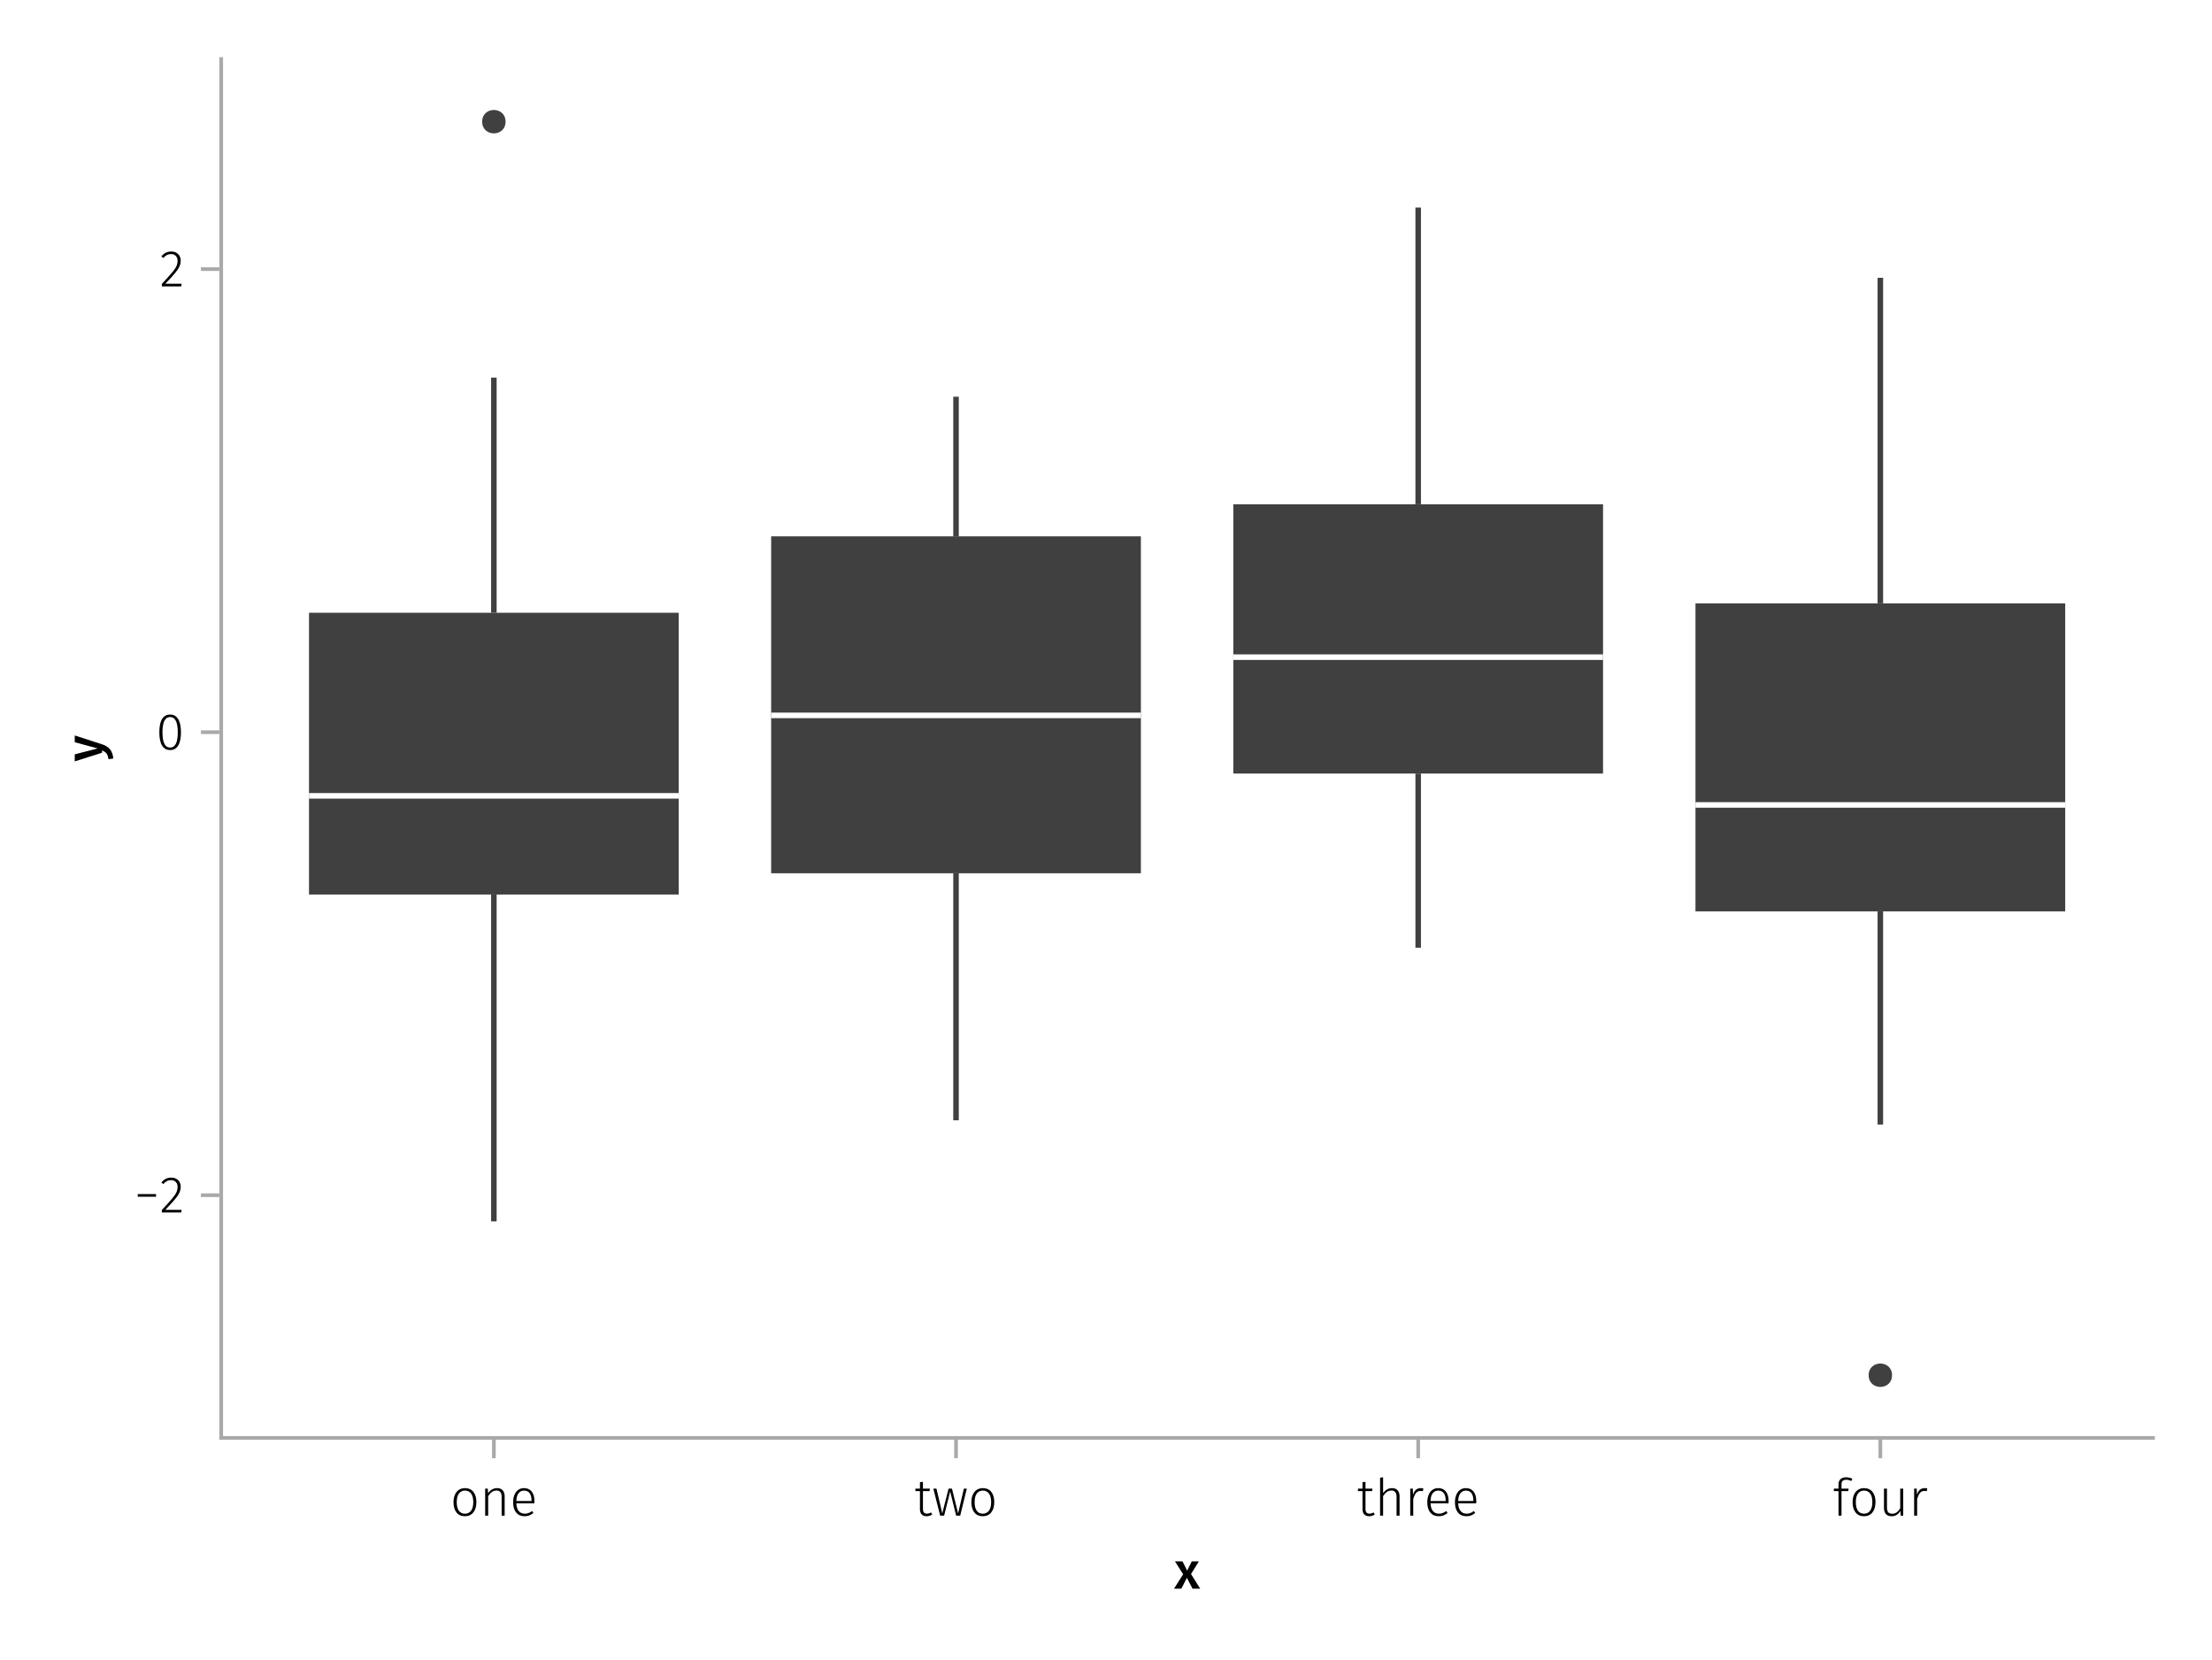
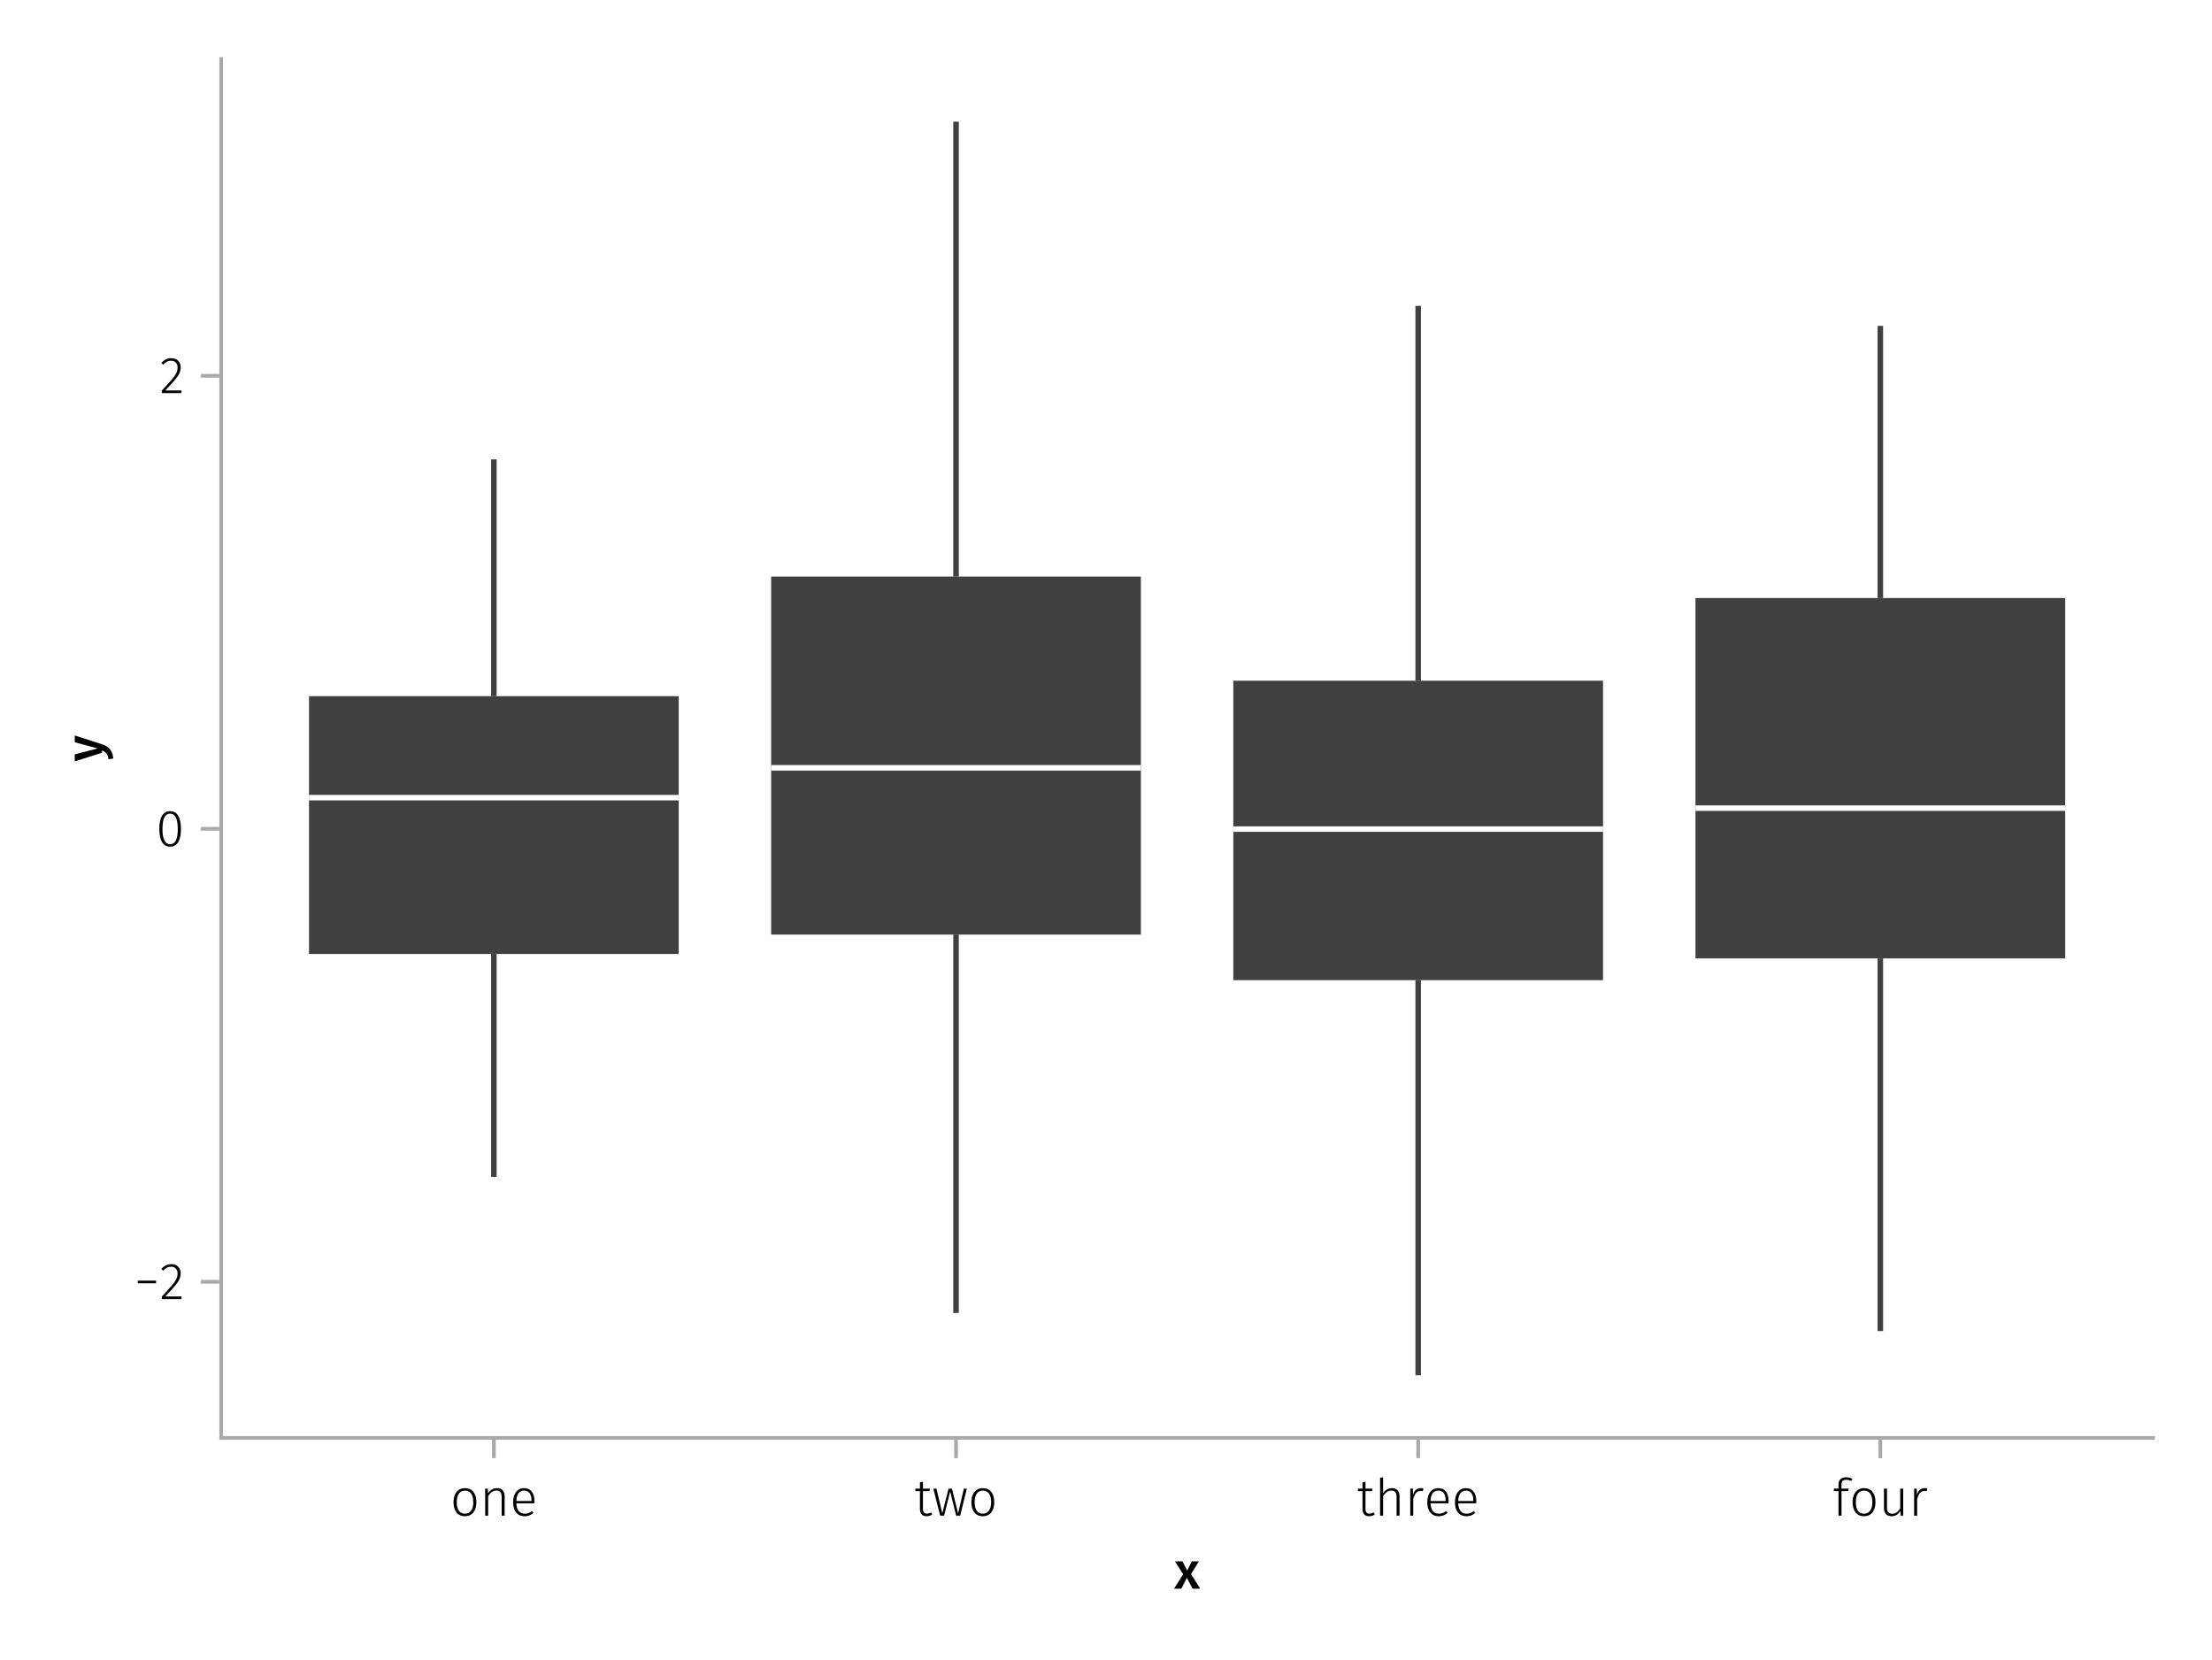
<svg xmlns="http://www.w3.org/2000/svg" xmlns:xlink="http://www.w3.org/1999/xlink" width="600" height="450" viewBox="0 0 600 450">
  <defs>
    <g>
-       <g id="glyph-0-0-729e89d8">
+       <g id="glyph-0-0-ef4354b5">
        <path d="M 4.562 -3.969 L 7.047 0 L 4.969 0 L 3.438 -2.938 L 1.938 0 L -0.047 0 L 2.422 -3.906 L 0.203 -7.406 L 2.25 -7.406 L 3.516 -4.891 L 4.766 -7.406 L 6.703 -7.406 Z M 4.562 -3.969 " />
      </g>
-       <g id="glyph-1-0-729e89d8">
+       <g id="glyph-1-0-ef4354b5">
        <path d="M 4 -7.469 C 4.969 -7.469 5.723 -7.133 6.266 -6.469 C 6.816 -5.801 7.094 -4.875 7.094 -3.688 C 7.094 -2.5 6.816 -1.562 6.266 -0.875 C 5.711 -0.188 4.953 0.156 3.984 0.156 C 3.016 0.156 2.254 -0.18 1.703 -0.859 C 1.16 -1.535 0.891 -2.469 0.891 -3.656 C 0.891 -4.426 1.016 -5.098 1.266 -5.672 C 1.523 -6.254 1.883 -6.695 2.344 -7 C 2.812 -7.312 3.363 -7.469 4 -7.469 Z M 4 -6.797 C 3.289 -6.797 2.738 -6.523 2.344 -5.984 C 1.957 -5.453 1.766 -4.676 1.766 -3.656 C 1.766 -2.633 1.957 -1.859 2.344 -1.328 C 2.727 -0.797 3.273 -0.531 3.984 -0.531 C 4.691 -0.531 5.242 -0.797 5.641 -1.328 C 6.047 -1.859 6.25 -2.645 6.25 -3.688 C 6.25 -4.695 6.051 -5.469 5.656 -6 C 5.27 -6.531 4.719 -6.797 4 -6.797 Z M 4 -6.797 " />
      </g>
-       <g id="glyph-1-1-729e89d8">
+       <g id="glyph-1-1-ef4354b5">
        <path d="M 6.672 -3.938 C 6.672 -3.727 6.664 -3.531 6.656 -3.344 L 1.766 -3.344 C 1.805 -2.395 2.031 -1.688 2.438 -1.219 C 2.844 -0.758 3.379 -0.531 4.047 -0.531 C 4.43 -0.531 4.77 -0.586 5.062 -0.703 C 5.352 -0.816 5.672 -1.004 6.016 -1.266 L 6.391 -0.734 C 6.035 -0.441 5.664 -0.219 5.281 -0.062 C 4.895 0.082 4.469 0.156 4 0.156 C 3.031 0.156 2.27 -0.172 1.719 -0.828 C 1.164 -1.492 0.891 -2.414 0.891 -3.594 C 0.891 -4.375 1.008 -5.055 1.25 -5.641 C 1.488 -6.223 1.828 -6.672 2.266 -6.984 C 2.711 -7.305 3.234 -7.469 3.828 -7.469 C 4.754 -7.469 5.457 -7.156 5.938 -6.531 C 6.426 -5.906 6.672 -5.039 6.672 -3.938 Z M 5.875 -4.188 C 5.875 -5.008 5.703 -5.648 5.359 -6.109 C 5.023 -6.566 4.52 -6.797 3.844 -6.797 C 3.238 -6.797 2.75 -6.562 2.375 -6.094 C 2 -5.633 1.797 -4.926 1.766 -3.969 L 5.875 -3.969 Z M 5.875 -4.188 " />
      </g>
-       <g id="glyph-2-0-729e89d8">
+       <g id="glyph-2-0-ef4354b5">
        <path d="M 4.719 -7.469 C 5.383 -7.469 5.891 -7.27 6.234 -6.875 C 6.586 -6.488 6.766 -5.941 6.766 -5.234 L 6.766 0 L 5.953 0 L 5.953 -5.125 C 5.953 -5.707 5.832 -6.133 5.594 -6.406 C 5.363 -6.676 5.02 -6.812 4.562 -6.812 C 4.094 -6.812 3.676 -6.68 3.312 -6.422 C 2.957 -6.172 2.617 -5.801 2.297 -5.312 L 2.297 0 L 1.484 0 L 1.484 -7.328 L 2.188 -7.328 L 2.266 -6.078 C 2.566 -6.516 2.922 -6.852 3.328 -7.094 C 3.742 -7.344 4.207 -7.469 4.719 -7.469 Z M 4.719 -7.469 " />
      </g>
-       <g id="glyph-2-1-729e89d8">
+       <g id="glyph-2-1-ef4354b5">
        <path d="M 9.422 -7.328 L 7.625 0 L 6.531 0 L 4.906 -6.562 L 3.266 0 L 2.188 0 L 0.344 -7.328 L 1.188 -7.328 L 2.766 -0.625 L 4.469 -7.328 L 5.391 -7.328 L 7.062 -0.609 L 8.625 -7.328 Z M 9.422 -7.328 " />
      </g>
-       <g id="glyph-2-2-729e89d8">
+       <g id="glyph-2-2-ef4354b5">
        <path d="M 4 -7.469 C 4.969 -7.469 5.723 -7.133 6.266 -6.469 C 6.816 -5.801 7.094 -4.875 7.094 -3.688 C 7.094 -2.5 6.816 -1.562 6.266 -0.875 C 5.711 -0.188 4.953 0.156 3.984 0.156 C 3.016 0.156 2.254 -0.18 1.703 -0.859 C 1.16 -1.535 0.891 -2.469 0.891 -3.656 C 0.891 -4.426 1.016 -5.098 1.266 -5.672 C 1.523 -6.254 1.883 -6.695 2.344 -7 C 2.812 -7.312 3.363 -7.469 4 -7.469 Z M 4 -6.797 C 3.289 -6.797 2.738 -6.523 2.344 -5.984 C 1.957 -5.453 1.766 -4.676 1.766 -3.656 C 1.766 -2.633 1.957 -1.859 2.344 -1.328 C 2.727 -0.797 3.273 -0.531 3.984 -0.531 C 4.691 -0.531 5.242 -0.797 5.641 -1.328 C 6.047 -1.859 6.25 -2.645 6.25 -3.688 C 6.25 -4.695 6.051 -5.469 5.656 -6 C 5.27 -6.531 4.719 -6.797 4 -6.797 Z M 4 -6.797 " />
      </g>
-       <g id="glyph-2-3-729e89d8">
+       <g id="glyph-2-3-ef4354b5">
        <path d="M 4.328 -7.469 C 4.617 -7.469 4.859 -7.441 5.047 -7.391 L 4.906 -6.625 C 4.695 -6.676 4.477 -6.703 4.25 -6.703 C 3.758 -6.703 3.363 -6.52 3.062 -6.156 C 2.758 -5.801 2.504 -5.242 2.297 -4.484 L 2.297 0 L 1.484 0 L 1.484 -7.328 L 2.188 -7.328 L 2.25 -5.688 C 2.445 -6.289 2.711 -6.738 3.047 -7.031 C 3.391 -7.32 3.816 -7.469 4.328 -7.469 Z M 4.328 -7.469 " />
      </g>
-       <g id="glyph-2-4-729e89d8">
+       <g id="glyph-2-4-ef4354b5">
        <path d="M 6.672 -3.938 C 6.672 -3.727 6.664 -3.531 6.656 -3.344 L 1.766 -3.344 C 1.805 -2.395 2.031 -1.688 2.438 -1.219 C 2.844 -0.758 3.379 -0.531 4.047 -0.531 C 4.43 -0.531 4.77 -0.586 5.062 -0.703 C 5.352 -0.816 5.672 -1.004 6.016 -1.266 L 6.391 -0.734 C 6.035 -0.441 5.664 -0.219 5.281 -0.062 C 4.895 0.082 4.469 0.156 4 0.156 C 3.031 0.156 2.27 -0.172 1.719 -0.828 C 1.164 -1.492 0.891 -2.414 0.891 -3.594 C 0.891 -4.375 1.008 -5.055 1.25 -5.641 C 1.488 -6.223 1.828 -6.672 2.266 -6.984 C 2.711 -7.305 3.234 -7.469 3.828 -7.469 C 4.754 -7.469 5.457 -7.156 5.938 -6.531 C 6.426 -5.906 6.672 -5.039 6.672 -3.938 Z M 5.875 -4.188 C 5.875 -5.008 5.703 -5.648 5.359 -6.109 C 5.023 -6.566 4.52 -6.797 3.844 -6.797 C 3.238 -6.797 2.75 -6.562 2.375 -6.094 C 2 -5.633 1.797 -4.926 1.766 -3.969 L 5.875 -3.969 Z M 5.875 -4.188 " />
      </g>
-       <g id="glyph-2-5-729e89d8">
+       <g id="glyph-2-5-ef4354b5">
        <path d="M 6.625 0 L 5.922 0 L 5.875 -1.297 C 5.301 -0.328 4.504 0.156 3.484 0.156 C 2.816 0.156 2.301 -0.035 1.938 -0.422 C 1.582 -0.816 1.406 -1.375 1.406 -2.094 L 1.406 -7.328 L 2.219 -7.328 L 2.219 -2.172 C 2.219 -1.598 2.336 -1.176 2.578 -0.906 C 2.816 -0.645 3.18 -0.516 3.672 -0.516 C 4.516 -0.516 5.227 -1.016 5.812 -2.016 L 5.812 -7.328 L 6.625 -7.328 Z M 6.625 0 " />
      </g>
-       <g id="glyph-3-0-729e89d8">
+       <g id="glyph-3-0-ef4354b5">
        <path d="M 4.812 -0.312 C 4.344 0 3.832 0.156 3.281 0.156 C 2.719 0.156 2.273 -0.008 1.953 -0.344 C 1.641 -0.676 1.484 -1.156 1.484 -1.781 L 1.484 -6.656 L 0.25 -6.656 L 0.25 -7.328 L 1.484 -7.328 L 1.484 -9.078 L 2.297 -9.172 L 2.297 -7.328 L 4.188 -7.328 L 4.094 -6.656 L 2.297 -6.656 L 2.297 -1.812 C 2.297 -1.383 2.383 -1.066 2.562 -0.859 C 2.738 -0.648 3.008 -0.547 3.375 -0.547 C 3.75 -0.547 4.125 -0.656 4.5 -0.875 Z M 4.812 -0.312 " />
      </g>
-       <g id="glyph-4-0-729e89d8">
+       <g id="glyph-4-0-ef4354b5">
        <path d="M 4.812 -0.312 C 4.344 0 3.832 0.156 3.281 0.156 C 2.719 0.156 2.273 -0.008 1.953 -0.344 C 1.641 -0.676 1.484 -1.156 1.484 -1.781 L 1.484 -6.656 L 0.25 -6.656 L 0.25 -7.328 L 1.484 -7.328 L 1.484 -9.078 L 2.297 -9.172 L 2.297 -7.328 L 4.188 -7.328 L 4.094 -6.656 L 2.297 -6.656 L 2.297 -1.812 C 2.297 -1.383 2.383 -1.066 2.562 -0.859 C 2.738 -0.648 3.008 -0.547 3.375 -0.547 C 3.75 -0.547 4.125 -0.656 4.5 -0.875 Z M 4.812 -0.312 " />
      </g>
-       <g id="glyph-4-1-729e89d8">
+       <g id="glyph-4-1-ef4354b5">
        <path d="M 4.719 -7.469 C 5.375 -7.469 5.879 -7.27 6.234 -6.875 C 6.586 -6.477 6.766 -5.93 6.766 -5.234 L 6.766 0 L 5.953 0 L 5.953 -5.125 C 5.953 -6.25 5.488 -6.812 4.562 -6.812 C 4.094 -6.812 3.676 -6.68 3.312 -6.422 C 2.957 -6.172 2.617 -5.801 2.297 -5.312 L 2.297 0 L 1.484 0 L 1.484 -10.297 L 2.297 -10.406 L 2.297 -6.109 C 2.953 -7.016 3.758 -7.469 4.719 -7.469 Z M 4.719 -7.469 " />
      </g>
-       <g id="glyph-4-2-729e89d8">
+       <g id="glyph-4-2-ef4354b5">
        <path d="M 3.641 -9.734 C 3.223 -9.734 2.906 -9.633 2.688 -9.438 C 2.477 -9.238 2.375 -8.926 2.375 -8.5 L 2.375 -7.328 L 4.312 -7.328 L 4.203 -6.656 L 2.375 -6.656 L 2.375 0 L 1.562 0 L 1.562 -6.656 L 0.297 -6.656 L 0.297 -7.328 L 1.562 -7.328 L 1.562 -8.531 C 1.562 -9.102 1.738 -9.555 2.094 -9.891 C 2.457 -10.234 2.957 -10.406 3.594 -10.406 C 4.164 -10.406 4.738 -10.273 5.312 -10.016 L 5.031 -9.406 C 4.539 -9.625 4.078 -9.734 3.641 -9.734 Z M 3.641 -9.734 " />
      </g>
-       <g id="glyph-5-0-729e89d8">
+       <g id="glyph-5-0-ef4354b5">
        <path d="M 4.328 -7.469 C 4.617 -7.469 4.859 -7.441 5.047 -7.391 L 4.906 -6.625 C 4.695 -6.676 4.477 -6.703 4.25 -6.703 C 3.758 -6.703 3.363 -6.52 3.062 -6.156 C 2.758 -5.801 2.504 -5.242 2.297 -4.484 L 2.297 0 L 1.484 0 L 1.484 -7.328 L 2.188 -7.328 L 2.25 -5.688 C 2.445 -6.289 2.711 -6.738 3.047 -7.031 C 3.391 -7.32 3.816 -7.469 4.328 -7.469 Z M 4.328 -7.469 " />
      </g>
-       <g id="glyph-6-0-729e89d8">
+       <g id="glyph-6-0-ef4354b5">
        <path d="M 0.031 -4.656 C 0.945 -4.363 1.656 -3.91 2.156 -3.297 C 2.664 -2.691 2.961 -1.863 3.047 -0.812 L 1.75 -0.625 C 1.676 -1.113 1.57 -1.504 1.438 -1.797 C 1.301 -2.086 1.117 -2.32 0.891 -2.5 C 0.672 -2.676 0.375 -2.844 0 -3 L 0 -2.375 L -7.406 -0.031 L -7.406 -1.938 L -1.188 -3.547 L -7.406 -5.219 L -7.406 -7.062 Z M 0.031 -4.656 " />
      </g>
-       <g id="glyph-7-0-729e89d8">
+       <g id="glyph-7-0-ef4354b5">
        <path d="M 0.969 -4.281 L 0.969 -5 L 5.938 -5 L 5.938 -4.281 Z M 0.969 -4.281 " />
      </g>
-       <g id="glyph-7-1-729e89d8">
+       <g id="glyph-8-0-ef4354b5">
+         <path d="M 3.156 -9.469 C 3.938 -9.469 4.555 -9.238 5.016 -8.781 C 5.484 -8.32 5.719 -7.734 5.719 -7.016 C 5.719 -6.41 5.586 -5.844 5.328 -5.312 C 5.078 -4.781 4.68 -4.195 4.141 -3.562 C 3.609 -2.926 2.742 -1.977 1.547 -0.719 L 5.969 -0.719 L 5.859 0 L 0.609 0 L 0.609 -0.688 C 1.879 -2.051 2.789 -3.062 3.344 -3.719 C 3.906 -4.375 4.301 -4.941 4.531 -5.422 C 4.758 -5.898 4.875 -6.414 4.875 -6.969 C 4.875 -7.52 4.711 -7.957 4.391 -8.281 C 4.066 -8.613 3.641 -8.781 3.109 -8.781 C 2.68 -8.781 2.301 -8.691 1.969 -8.516 C 1.633 -8.336 1.316 -8.07 1.016 -7.719 L 0.469 -8.141 C 0.832 -8.586 1.234 -8.922 1.672 -9.141 C 2.109 -9.359 2.602 -9.469 3.156 -9.469 Z M 3.156 -9.469 " />
+       </g>
+       <g id="glyph-9-0-ef4354b5">
        <path d="M 3.844 -9.469 C 4.812 -9.469 5.539 -9.055 6.031 -8.234 C 6.531 -7.422 6.781 -6.223 6.781 -4.641 C 6.781 -3.078 6.531 -1.883 6.031 -1.062 C 5.531 -0.25 4.801 0.156 3.844 0.156 C 2.883 0.156 2.156 -0.25 1.656 -1.062 C 1.164 -1.883 0.922 -3.082 0.922 -4.656 C 0.922 -6.238 1.164 -7.438 1.656 -8.25 C 2.156 -9.062 2.883 -9.469 3.844 -9.469 Z M 3.844 -8.797 C 2.457 -8.797 1.766 -7.414 1.766 -4.656 C 1.766 -1.895 2.457 -0.516 3.844 -0.516 C 4.531 -0.516 5.047 -0.848 5.391 -1.516 C 5.742 -2.191 5.922 -3.234 5.922 -4.641 C 5.922 -6.055 5.742 -7.102 5.391 -7.781 C 5.047 -8.457 4.531 -8.797 3.844 -8.797 Z M 3.844 -8.797 " />
      </g>
-       <g id="glyph-8-0-729e89d8">
-         <path d="M 3.156 -9.469 C 3.938 -9.469 4.555 -9.238 5.016 -8.781 C 5.484 -8.32 5.719 -7.734 5.719 -7.016 C 5.719 -6.41 5.586 -5.844 5.328 -5.312 C 5.078 -4.781 4.68 -4.195 4.141 -3.562 C 3.609 -2.926 2.742 -1.977 1.547 -0.719 L 5.969 -0.719 L 5.859 0 L 0.609 0 L 0.609 -0.688 C 1.879 -2.051 2.789 -3.062 3.344 -3.719 C 3.906 -4.375 4.301 -4.941 4.531 -5.422 C 4.758 -5.898 4.875 -6.414 4.875 -6.969 C 4.875 -7.52 4.711 -7.957 4.391 -8.281 C 4.066 -8.613 3.641 -8.781 3.109 -8.781 C 2.68 -8.781 2.301 -8.691 1.969 -8.516 C 1.633 -8.336 1.316 -8.07 1.016 -7.719 L 0.469 -8.141 C 0.832 -8.586 1.234 -8.922 1.672 -9.141 C 2.109 -9.359 2.602 -9.469 3.156 -9.469 Z M 3.156 -9.469 " />
-       </g>
-       <g id="glyph-9-0-729e89d8">
+       <g id="glyph-10-0-ef4354b5">
        <path d="M 3.156 -9.469 C 3.938 -9.469 4.555 -9.238 5.016 -8.781 C 5.484 -8.32 5.719 -7.734 5.719 -7.016 C 5.719 -6.41 5.586 -5.844 5.328 -5.312 C 5.078 -4.781 4.68 -4.195 4.141 -3.562 C 3.609 -2.926 2.742 -1.977 1.547 -0.719 L 5.969 -0.719 L 5.859 0 L 0.609 0 L 0.609 -0.688 C 1.879 -2.051 2.789 -3.062 3.344 -3.719 C 3.906 -4.375 4.301 -4.941 4.531 -5.422 C 4.758 -5.898 4.875 -6.414 4.875 -6.969 C 4.875 -7.52 4.711 -7.957 4.391 -8.281 C 4.066 -8.613 3.641 -8.781 3.109 -8.781 C 2.68 -8.781 2.301 -8.691 1.969 -8.516 C 1.633 -8.336 1.316 -8.07 1.016 -7.719 L 0.469 -8.141 C 0.832 -8.586 1.234 -8.922 1.672 -9.141 C 2.109 -9.359 2.602 -9.469 3.156 -9.469 Z M 3.156 -9.469 " />
      </g>
    </g>
  </defs>
  <rect x="-60" y="-45" width="720" height="540" fill="rgb(100%, 100%, 100%)" fill-opacity="1" />
  <path fill-rule="nonzero" fill="rgb(100%, 100%, 100%)" fill-opacity="1" d="M 60 390 L 584 390 L 584 16 L 60 16 Z M 60 390 " />
  <g fill="rgb(0%, 0%, 0%)" fill-opacity="1">
-     <use xlink:href="#glyph-0-0-729e89d8" x="318.5" y="430.89" />
+     <use xlink:href="#glyph-0-0-ef4354b5" x="318.5" y="430.89" />
  </g>
  <g fill="rgb(0%, 0%, 0%)" fill-opacity="1">
-     <use xlink:href="#glyph-1-0-729e89d8" x="122.125" y="411.09" />
+     <use xlink:href="#glyph-1-0-ef4354b5" x="122.125" y="411.09" />
  </g>
  <g fill="rgb(0%, 0%, 0%)" fill-opacity="1">
-     <use xlink:href="#glyph-2-0-729e89d8" x="130.119" y="411.09" />
+     <use xlink:href="#glyph-2-0-ef4354b5" x="130.119" y="411.09" />
  </g>
  <g fill="rgb(0%, 0%, 0%)" fill-opacity="1">
-     <use xlink:href="#glyph-1-1-729e89d8" x="138.295" y="411.09" />
+     <use xlink:href="#glyph-1-1-ef4354b5" x="138.295" y="411.09" />
  </g>
  <g fill="rgb(0%, 0%, 0%)" fill-opacity="1">
-     <use xlink:href="#glyph-3-0-729e89d8" x="248.051" y="411.09" />
+     <use xlink:href="#glyph-3-0-ef4354b5" x="248.051" y="411.09" />
  </g>
  <g fill="rgb(0%, 0%, 0%)" fill-opacity="1">
-     <use xlink:href="#glyph-2-1-729e89d8" x="252.825" y="411.09" />
+     <use xlink:href="#glyph-2-1-ef4354b5" x="252.825" y="411.09" />
  </g>
  <g fill="rgb(0%, 0%, 0%)" fill-opacity="1">
-     <use xlink:href="#glyph-2-2-729e89d8" x="262.597" y="411.09" />
+     <use xlink:href="#glyph-2-2-ef4354b5" x="262.597" y="411.09" />
  </g>
  <g fill="rgb(0%, 0%, 0%)" fill-opacity="1">
-     <use xlink:href="#glyph-4-0-729e89d8" x="368.089" y="411.09" />
+     <use xlink:href="#glyph-4-0-ef4354b5" x="368.089" y="411.09" />
  </g>
  <g fill="rgb(0%, 0%, 0%)" fill-opacity="1">
-     <use xlink:href="#glyph-4-1-729e89d8" x="372.863" y="411.09" />
+     <use xlink:href="#glyph-4-1-ef4354b5" x="372.863" y="411.09" />
  </g>
  <g fill="rgb(0%, 0%, 0%)" fill-opacity="1">
-     <use xlink:href="#glyph-2-3-729e89d8" x="381.039" y="411.09" />
+     <use xlink:href="#glyph-2-3-ef4354b5" x="381.039" y="411.09" />
  </g>
  <g fill="rgb(0%, 0%, 0%)" fill-opacity="1">
-     <use xlink:href="#glyph-2-4-729e89d8" x="386.261" y="411.09" />
+     <use xlink:href="#glyph-2-4-ef4354b5" x="386.261" y="411.09" />
  </g>
  <g fill="rgb(0%, 0%, 0%)" fill-opacity="1">
-     <use xlink:href="#glyph-2-4-729e89d8" x="393.765" y="411.09" />
+     <use xlink:href="#glyph-2-4-ef4354b5" x="393.765" y="411.09" />
  </g>
  <g fill="rgb(0%, 0%, 0%)" fill-opacity="1">
-     <use xlink:href="#glyph-4-2-729e89d8" x="497.13" y="411.09" />
+     <use xlink:href="#glyph-4-2-ef4354b5" x="497.13" y="411.09" />
  </g>
  <g fill="rgb(0%, 0%, 0%)" fill-opacity="1">
-     <use xlink:href="#glyph-2-2-729e89d8" x="501.624" y="411.09" />
+     <use xlink:href="#glyph-2-2-ef4354b5" x="501.624" y="411.09" />
  </g>
  <g fill="rgb(0%, 0%, 0%)" fill-opacity="1">
-     <use xlink:href="#glyph-2-5-729e89d8" x="509.618" y="411.09" />
+     <use xlink:href="#glyph-2-5-ef4354b5" x="509.618" y="411.09" />
  </g>
  <g fill="rgb(0%, 0%, 0%)" fill-opacity="1">
-     <use xlink:href="#glyph-5-0-729e89d8" x="517.724" y="411.09" />
+     <use xlink:href="#glyph-5-0-ef4354b5" x="517.724" y="411.09" />
  </g>
  <g fill="rgb(0%, 0%, 0%)" fill-opacity="1">
-     <use xlink:href="#glyph-6-0-729e89d8" x="27.682" y="206.542" />
+     <use xlink:href="#glyph-6-0-ef4354b5" x="27.682" y="206.542" />
  </g>
  <g fill="rgb(0%, 0%, 0%)" fill-opacity="1">
-     <use xlink:href="#glyph-7-0-729e89d8" x="36.392" y="328.87" />
+     <use xlink:href="#glyph-7-0-ef4354b5" x="36.392" y="352.344" />
  </g>
  <g fill="rgb(0%, 0%, 0%)" fill-opacity="1">
-     <use xlink:href="#glyph-8-0-729e89d8" x="43.294" y="328.87" />
+     <use xlink:href="#glyph-8-0-ef4354b5" x="43.294" y="352.344" />
  </g>
  <g fill="rgb(0%, 0%, 0%)" fill-opacity="1">
-     <use xlink:href="#glyph-7-1-729e89d8" x="42.3" y="203.279" />
+     <use xlink:href="#glyph-9-0-ef4354b5" x="42.3" y="229.481" />
  </g>
  <g fill="rgb(0%, 0%, 0%)" fill-opacity="1">
-     <use xlink:href="#glyph-9-0-729e89d8" x="43.294" y="77.687" />
+     <use xlink:href="#glyph-10-0-ef4354b5" x="43.294" y="106.618" />
  </g>
-   <path fill-rule="nonzero" fill="rgb(25.098%, 25.098%, 25.098%)" fill-opacity="1" d="M 137.133 33 C 137.133 28.77 130.789 28.77 130.789 33 C 130.789 37.23 137.133 37.23 137.133 33 Z M 137.133 33 " />
-   <path fill="none" stroke-width="1.5" stroke-linecap="butt" stroke-linejoin="miter" stroke="rgb(25.098%, 25.098%, 25.098%)" stroke-opacity="1" stroke-miterlimit="1.155" d="M 133.961 242.621 L 133.961 331.277 " />
-   <path fill="none" stroke-width="1.5" stroke-linecap="butt" stroke-linejoin="miter" stroke="rgb(25.098%, 25.098%, 25.098%)" stroke-opacity="1" stroke-miterlimit="1.155" d="M 133.961 331.277 L 133.961 331.277 " />
-   <path fill="none" stroke-width="1.5" stroke-linecap="butt" stroke-linejoin="miter" stroke="rgb(25.098%, 25.098%, 25.098%)" stroke-opacity="1" stroke-miterlimit="1.155" d="M 133.961 166.199 L 133.961 102.422 " />
-   <path fill="none" stroke-width="1.5" stroke-linecap="butt" stroke-linejoin="miter" stroke="rgb(25.098%, 25.098%, 25.098%)" stroke-opacity="1" stroke-miterlimit="1.155" d="M 133.961 102.422 L 133.961 102.422 " />
-   <path fill="none" stroke-width="1.5" stroke-linecap="butt" stroke-linejoin="miter" stroke="rgb(25.098%, 25.098%, 25.098%)" stroke-opacity="1" stroke-miterlimit="1.155" d="M 259.32 236.855 L 259.32 303.848 " />
-   <path fill="none" stroke-width="1.5" stroke-linecap="butt" stroke-linejoin="miter" stroke="rgb(25.098%, 25.098%, 25.098%)" stroke-opacity="1" stroke-miterlimit="1.155" d="M 259.32 303.848 L 259.32 303.848 " />
-   <path fill="none" stroke-width="1.5" stroke-linecap="butt" stroke-linejoin="miter" stroke="rgb(25.098%, 25.098%, 25.098%)" stroke-opacity="1" stroke-miterlimit="1.155" d="M 259.32 145.473 L 259.32 107.605 " />
-   <path fill="none" stroke-width="1.5" stroke-linecap="butt" stroke-linejoin="miter" stroke="rgb(25.098%, 25.098%, 25.098%)" stroke-opacity="1" stroke-miterlimit="1.155" d="M 259.32 107.605 L 259.32 107.605 " />
-   <path fill-rule="nonzero" fill="rgb(25.098%, 25.098%, 25.098%)" fill-opacity="1" d="M 83.816 242.621 L 184.102 242.621 L 184.102 166.199 L 83.816 166.199 Z M 83.816 242.621 " />
-   <path fill-rule="nonzero" fill="rgb(25.098%, 25.098%, 25.098%)" fill-opacity="1" d="M 209.176 236.855 L 309.461 236.855 L 309.461 145.473 L 209.176 145.473 Z M 209.176 236.855 " />
-   <path fill="none" stroke-width="1.5" stroke-linecap="butt" stroke-linejoin="miter" stroke="rgb(100%, 100%, 100%)" stroke-opacity="1" stroke-miterlimit="1.155" d="M 83.816 215.852 L 184.105 215.852 " />
-   <path fill="none" stroke-width="1.5" stroke-linecap="butt" stroke-linejoin="miter" stroke="rgb(100%, 100%, 100%)" stroke-opacity="1" stroke-miterlimit="1.155" d="M 209.176 194.027 L 309.465 194.027 " />
-   <path fill-rule="nonzero" fill="rgb(25.098%, 25.098%, 25.098%)" fill-opacity="1" d="M 513.211 373 C 513.211 368.77 506.867 368.77 506.867 373 C 506.867 377.23 513.211 377.23 513.211 373 Z M 513.211 373 " />
-   <path fill="none" stroke-width="1.5" stroke-linecap="butt" stroke-linejoin="miter" stroke="rgb(25.098%, 25.098%, 25.098%)" stroke-opacity="1" stroke-miterlimit="1.155" d="M 384.68 209.812 L 384.68 257.062 " />
-   <path fill="none" stroke-width="1.5" stroke-linecap="butt" stroke-linejoin="miter" stroke="rgb(25.098%, 25.098%, 25.098%)" stroke-opacity="1" stroke-miterlimit="1.155" d="M 384.68 257.062 L 384.68 257.062 " />
-   <path fill="none" stroke-width="1.5" stroke-linecap="butt" stroke-linejoin="miter" stroke="rgb(25.098%, 25.098%, 25.098%)" stroke-opacity="1" stroke-miterlimit="1.155" d="M 384.68 136.77 L 384.68 56.281 " />
-   <path fill="none" stroke-width="1.5" stroke-linecap="butt" stroke-linejoin="miter" stroke="rgb(25.098%, 25.098%, 25.098%)" stroke-opacity="1" stroke-miterlimit="1.155" d="M 384.68 56.281 L 384.68 56.281 " />
-   <path fill="none" stroke-width="1.5" stroke-linecap="butt" stroke-linejoin="miter" stroke="rgb(25.098%, 25.098%, 25.098%)" stroke-opacity="1" stroke-miterlimit="1.155" d="M 510.039 247.188 L 510.039 305.012 " />
-   <path fill="none" stroke-width="1.5" stroke-linecap="butt" stroke-linejoin="miter" stroke="rgb(25.098%, 25.098%, 25.098%)" stroke-opacity="1" stroke-miterlimit="1.155" d="M 510.039 305.012 L 510.039 305.012 " />
-   <path fill="none" stroke-width="1.5" stroke-linecap="butt" stroke-linejoin="miter" stroke="rgb(25.098%, 25.098%, 25.098%)" stroke-opacity="1" stroke-miterlimit="1.155" d="M 510.039 163.656 L 510.039 75.352 " />
-   <path fill="none" stroke-width="1.5" stroke-linecap="butt" stroke-linejoin="miter" stroke="rgb(25.098%, 25.098%, 25.098%)" stroke-opacity="1" stroke-miterlimit="1.155" d="M 510.039 75.352 L 510.039 75.352 " />
-   <path fill-rule="nonzero" fill="rgb(25.098%, 25.098%, 25.098%)" fill-opacity="1" d="M 334.535 209.812 L 434.82 209.812 L 434.82 136.77 L 334.535 136.77 Z M 334.535 209.812 " />
-   <path fill-rule="nonzero" fill="rgb(25.098%, 25.098%, 25.098%)" fill-opacity="1" d="M 459.895 247.188 L 560.184 247.188 L 560.184 163.652 L 459.895 163.652 Z M 459.895 247.188 " />
-   <path fill="none" stroke-width="1.5" stroke-linecap="butt" stroke-linejoin="miter" stroke="rgb(100%, 100%, 100%)" stroke-opacity="1" stroke-miterlimit="1.155" d="M 334.535 178.246 L 434.824 178.246 " />
-   <path fill="none" stroke-width="1.5" stroke-linecap="butt" stroke-linejoin="miter" stroke="rgb(100%, 100%, 100%)" stroke-opacity="1" stroke-miterlimit="1.155" d="M 459.895 218.316 L 560.184 218.316 " />
+   <path fill="none" stroke-width="1.5" stroke-linecap="butt" stroke-linejoin="miter" stroke="rgb(25.098%, 25.098%, 25.098%)" stroke-opacity="1" stroke-miterlimit="1.155" d="M 133.961 258.742 L 133.961 319.207 " />
+   <path fill="none" stroke-width="1.5" stroke-linecap="butt" stroke-linejoin="miter" stroke="rgb(25.098%, 25.098%, 25.098%)" stroke-opacity="1" stroke-miterlimit="1.155" d="M 133.961 319.207 L 133.961 319.207 " />
+   <path fill="none" stroke-width="1.5" stroke-linecap="butt" stroke-linejoin="miter" stroke="rgb(25.098%, 25.098%, 25.098%)" stroke-opacity="1" stroke-miterlimit="1.155" d="M 133.961 188.824 L 133.961 124.598 " />
+   <path fill="none" stroke-width="1.5" stroke-linecap="butt" stroke-linejoin="miter" stroke="rgb(25.098%, 25.098%, 25.098%)" stroke-opacity="1" stroke-miterlimit="1.155" d="M 133.961 124.598 L 133.961 124.598 " />
+   <path fill="none" stroke-width="1.5" stroke-linecap="butt" stroke-linejoin="miter" stroke="rgb(25.098%, 25.098%, 25.098%)" stroke-opacity="1" stroke-miterlimit="1.155" d="M 259.32 253.492 L 259.32 356.109 " />
+   <path fill="none" stroke-width="1.5" stroke-linecap="butt" stroke-linejoin="miter" stroke="rgb(25.098%, 25.098%, 25.098%)" stroke-opacity="1" stroke-miterlimit="1.155" d="M 259.32 356.109 L 259.32 356.109 " />
+   <path fill="none" stroke-width="1.5" stroke-linecap="butt" stroke-linejoin="miter" stroke="rgb(25.098%, 25.098%, 25.098%)" stroke-opacity="1" stroke-miterlimit="1.155" d="M 259.32 156.379 L 259.32 33 " />
+   <path fill="none" stroke-width="1.5" stroke-linecap="butt" stroke-linejoin="miter" stroke="rgb(25.098%, 25.098%, 25.098%)" stroke-opacity="1" stroke-miterlimit="1.155" d="M 259.32 33 L 259.32 33 " />
+   <path fill-rule="nonzero" fill="rgb(25.098%, 25.098%, 25.098%)" fill-opacity="1" d="M 83.816 258.742 L 184.102 258.742 L 184.102 188.824 L 83.816 188.824 Z M 83.816 258.742 " />
+   <path fill-rule="nonzero" fill="rgb(25.098%, 25.098%, 25.098%)" fill-opacity="1" d="M 209.176 253.492 L 309.461 253.492 L 309.461 156.379 L 209.176 156.379 Z M 209.176 253.492 " />
+   <path fill="none" stroke-width="1.5" stroke-linecap="butt" stroke-linejoin="miter" stroke="rgb(100%, 100%, 100%)" stroke-opacity="1" stroke-miterlimit="1.155" d="M 83.816 216.344 L 184.105 216.344 " />
+   <path fill="none" stroke-width="1.5" stroke-linecap="butt" stroke-linejoin="miter" stroke="rgb(100%, 100%, 100%)" stroke-opacity="1" stroke-miterlimit="1.155" d="M 209.176 208.258 L 309.465 208.258 " />
+   <path fill="none" stroke-width="1.5" stroke-linecap="butt" stroke-linejoin="miter" stroke="rgb(25.098%, 25.098%, 25.098%)" stroke-opacity="1" stroke-miterlimit="1.155" d="M 384.68 265.848 L 384.68 373 " />
+   <path fill="none" stroke-width="1.5" stroke-linecap="butt" stroke-linejoin="miter" stroke="rgb(25.098%, 25.098%, 25.098%)" stroke-opacity="1" stroke-miterlimit="1.155" d="M 384.68 373 L 384.68 373 " />
+   <path fill="none" stroke-width="1.5" stroke-linecap="butt" stroke-linejoin="miter" stroke="rgb(25.098%, 25.098%, 25.098%)" stroke-opacity="1" stroke-miterlimit="1.155" d="M 384.68 184.633 L 384.68 82.965 " />
+   <path fill="none" stroke-width="1.5" stroke-linecap="butt" stroke-linejoin="miter" stroke="rgb(25.098%, 25.098%, 25.098%)" stroke-opacity="1" stroke-miterlimit="1.155" d="M 384.68 82.965 L 384.68 82.965 " />
+   <path fill="none" stroke-width="1.5" stroke-linecap="butt" stroke-linejoin="miter" stroke="rgb(25.098%, 25.098%, 25.098%)" stroke-opacity="1" stroke-miterlimit="1.155" d="M 510.039 259.953 L 510.039 361.016 " />
+   <path fill="none" stroke-width="1.5" stroke-linecap="butt" stroke-linejoin="miter" stroke="rgb(25.098%, 25.098%, 25.098%)" stroke-opacity="1" stroke-miterlimit="1.155" d="M 510.039 361.016 L 510.039 361.016 " />
+   <path fill="none" stroke-width="1.5" stroke-linecap="butt" stroke-linejoin="miter" stroke="rgb(25.098%, 25.098%, 25.098%)" stroke-opacity="1" stroke-miterlimit="1.155" d="M 510.039 162.207 L 510.039 88.379 " />
+   <path fill="none" stroke-width="1.5" stroke-linecap="butt" stroke-linejoin="miter" stroke="rgb(25.098%, 25.098%, 25.098%)" stroke-opacity="1" stroke-miterlimit="1.155" d="M 510.039 88.379 L 510.039 88.379 " />
+   <path fill-rule="nonzero" fill="rgb(25.098%, 25.098%, 25.098%)" fill-opacity="1" d="M 334.535 265.848 L 434.82 265.848 L 434.82 184.629 L 334.535 184.629 Z M 334.535 265.848 " />
+   <path fill-rule="nonzero" fill="rgb(25.098%, 25.098%, 25.098%)" fill-opacity="1" d="M 459.895 259.953 L 560.184 259.953 L 560.184 162.203 L 459.895 162.203 Z M 459.895 259.953 " />
+   <path fill="none" stroke-width="1.5" stroke-linecap="butt" stroke-linejoin="miter" stroke="rgb(100%, 100%, 100%)" stroke-opacity="1" stroke-miterlimit="1.155" d="M 334.535 224.871 L 434.824 224.871 " />
+   <path fill="none" stroke-width="1.5" stroke-linecap="butt" stroke-linejoin="miter" stroke="rgb(100%, 100%, 100%)" stroke-opacity="1" stroke-miterlimit="1.155" d="M 459.895 219.191 L 560.184 219.191 " />
  <path fill="none" stroke-width="1" stroke-linecap="butt" stroke-linejoin="miter" stroke="rgb(66.275%, 66.275%, 66.275%)" stroke-opacity="1" stroke-miterlimit="1.155" d="M 133.961 390.5 L 133.961 395.5 " />
  <path fill="none" stroke-width="1" stroke-linecap="butt" stroke-linejoin="miter" stroke="rgb(66.275%, 66.275%, 66.275%)" stroke-opacity="1" stroke-miterlimit="1.155" d="M 259.32 390.5 L 259.32 395.5 " />
  <path fill="none" stroke-width="1" stroke-linecap="butt" stroke-linejoin="miter" stroke="rgb(66.275%, 66.275%, 66.275%)" stroke-opacity="1" stroke-miterlimit="1.155" d="M 384.68 390.5 L 384.68 395.5 " />
  <path fill="none" stroke-width="1" stroke-linecap="butt" stroke-linejoin="miter" stroke="rgb(66.275%, 66.275%, 66.275%)" stroke-opacity="1" stroke-miterlimit="1.155" d="M 510.039 390.5 L 510.039 395.5 " />
-   <path fill="none" stroke-width="1" stroke-linecap="butt" stroke-linejoin="miter" stroke="rgb(66.275%, 66.275%, 66.275%)" stroke-opacity="1" stroke-miterlimit="1.155" d="M 59.5 324.18 L 54.5 324.18 " />
-   <path fill="none" stroke-width="1" stroke-linecap="butt" stroke-linejoin="miter" stroke="rgb(66.275%, 66.275%, 66.275%)" stroke-opacity="1" stroke-miterlimit="1.155" d="M 59.5 198.59 L 54.5 198.59 " />
-   <path fill="none" stroke-width="1" stroke-linecap="butt" stroke-linejoin="miter" stroke="rgb(66.275%, 66.275%, 66.275%)" stroke-opacity="1" stroke-miterlimit="1.155" d="M 59.5 72.996 L 54.5 72.996 " />
+   <path fill="none" stroke-width="1" stroke-linecap="butt" stroke-linejoin="miter" stroke="rgb(66.275%, 66.275%, 66.275%)" stroke-opacity="1" stroke-miterlimit="1.155" d="M 59.5 347.656 L 54.5 347.656 " />
+   <path fill="none" stroke-width="1" stroke-linecap="butt" stroke-linejoin="miter" stroke="rgb(66.275%, 66.275%, 66.275%)" stroke-opacity="1" stroke-miterlimit="1.155" d="M 59.5 224.793 L 54.5 224.793 " />
+   <path fill="none" stroke-width="1" stroke-linecap="butt" stroke-linejoin="miter" stroke="rgb(66.275%, 66.275%, 66.275%)" stroke-opacity="1" stroke-miterlimit="1.155" d="M 59.5 101.93 L 54.5 101.93 " />
  <path fill="none" stroke-width="1" stroke-linecap="butt" stroke-linejoin="miter" stroke="rgb(66.275%, 66.275%, 66.275%)" stroke-opacity="1" stroke-miterlimit="1.155" d="M 59.5 390 L 584.5 390 " />
  <path fill="none" stroke-width="1" stroke-linecap="butt" stroke-linejoin="miter" stroke="rgb(66.275%, 66.275%, 66.275%)" stroke-opacity="1" stroke-miterlimit="1.155" d="M 60 390.5 L 60 15.5 " />
</svg>
